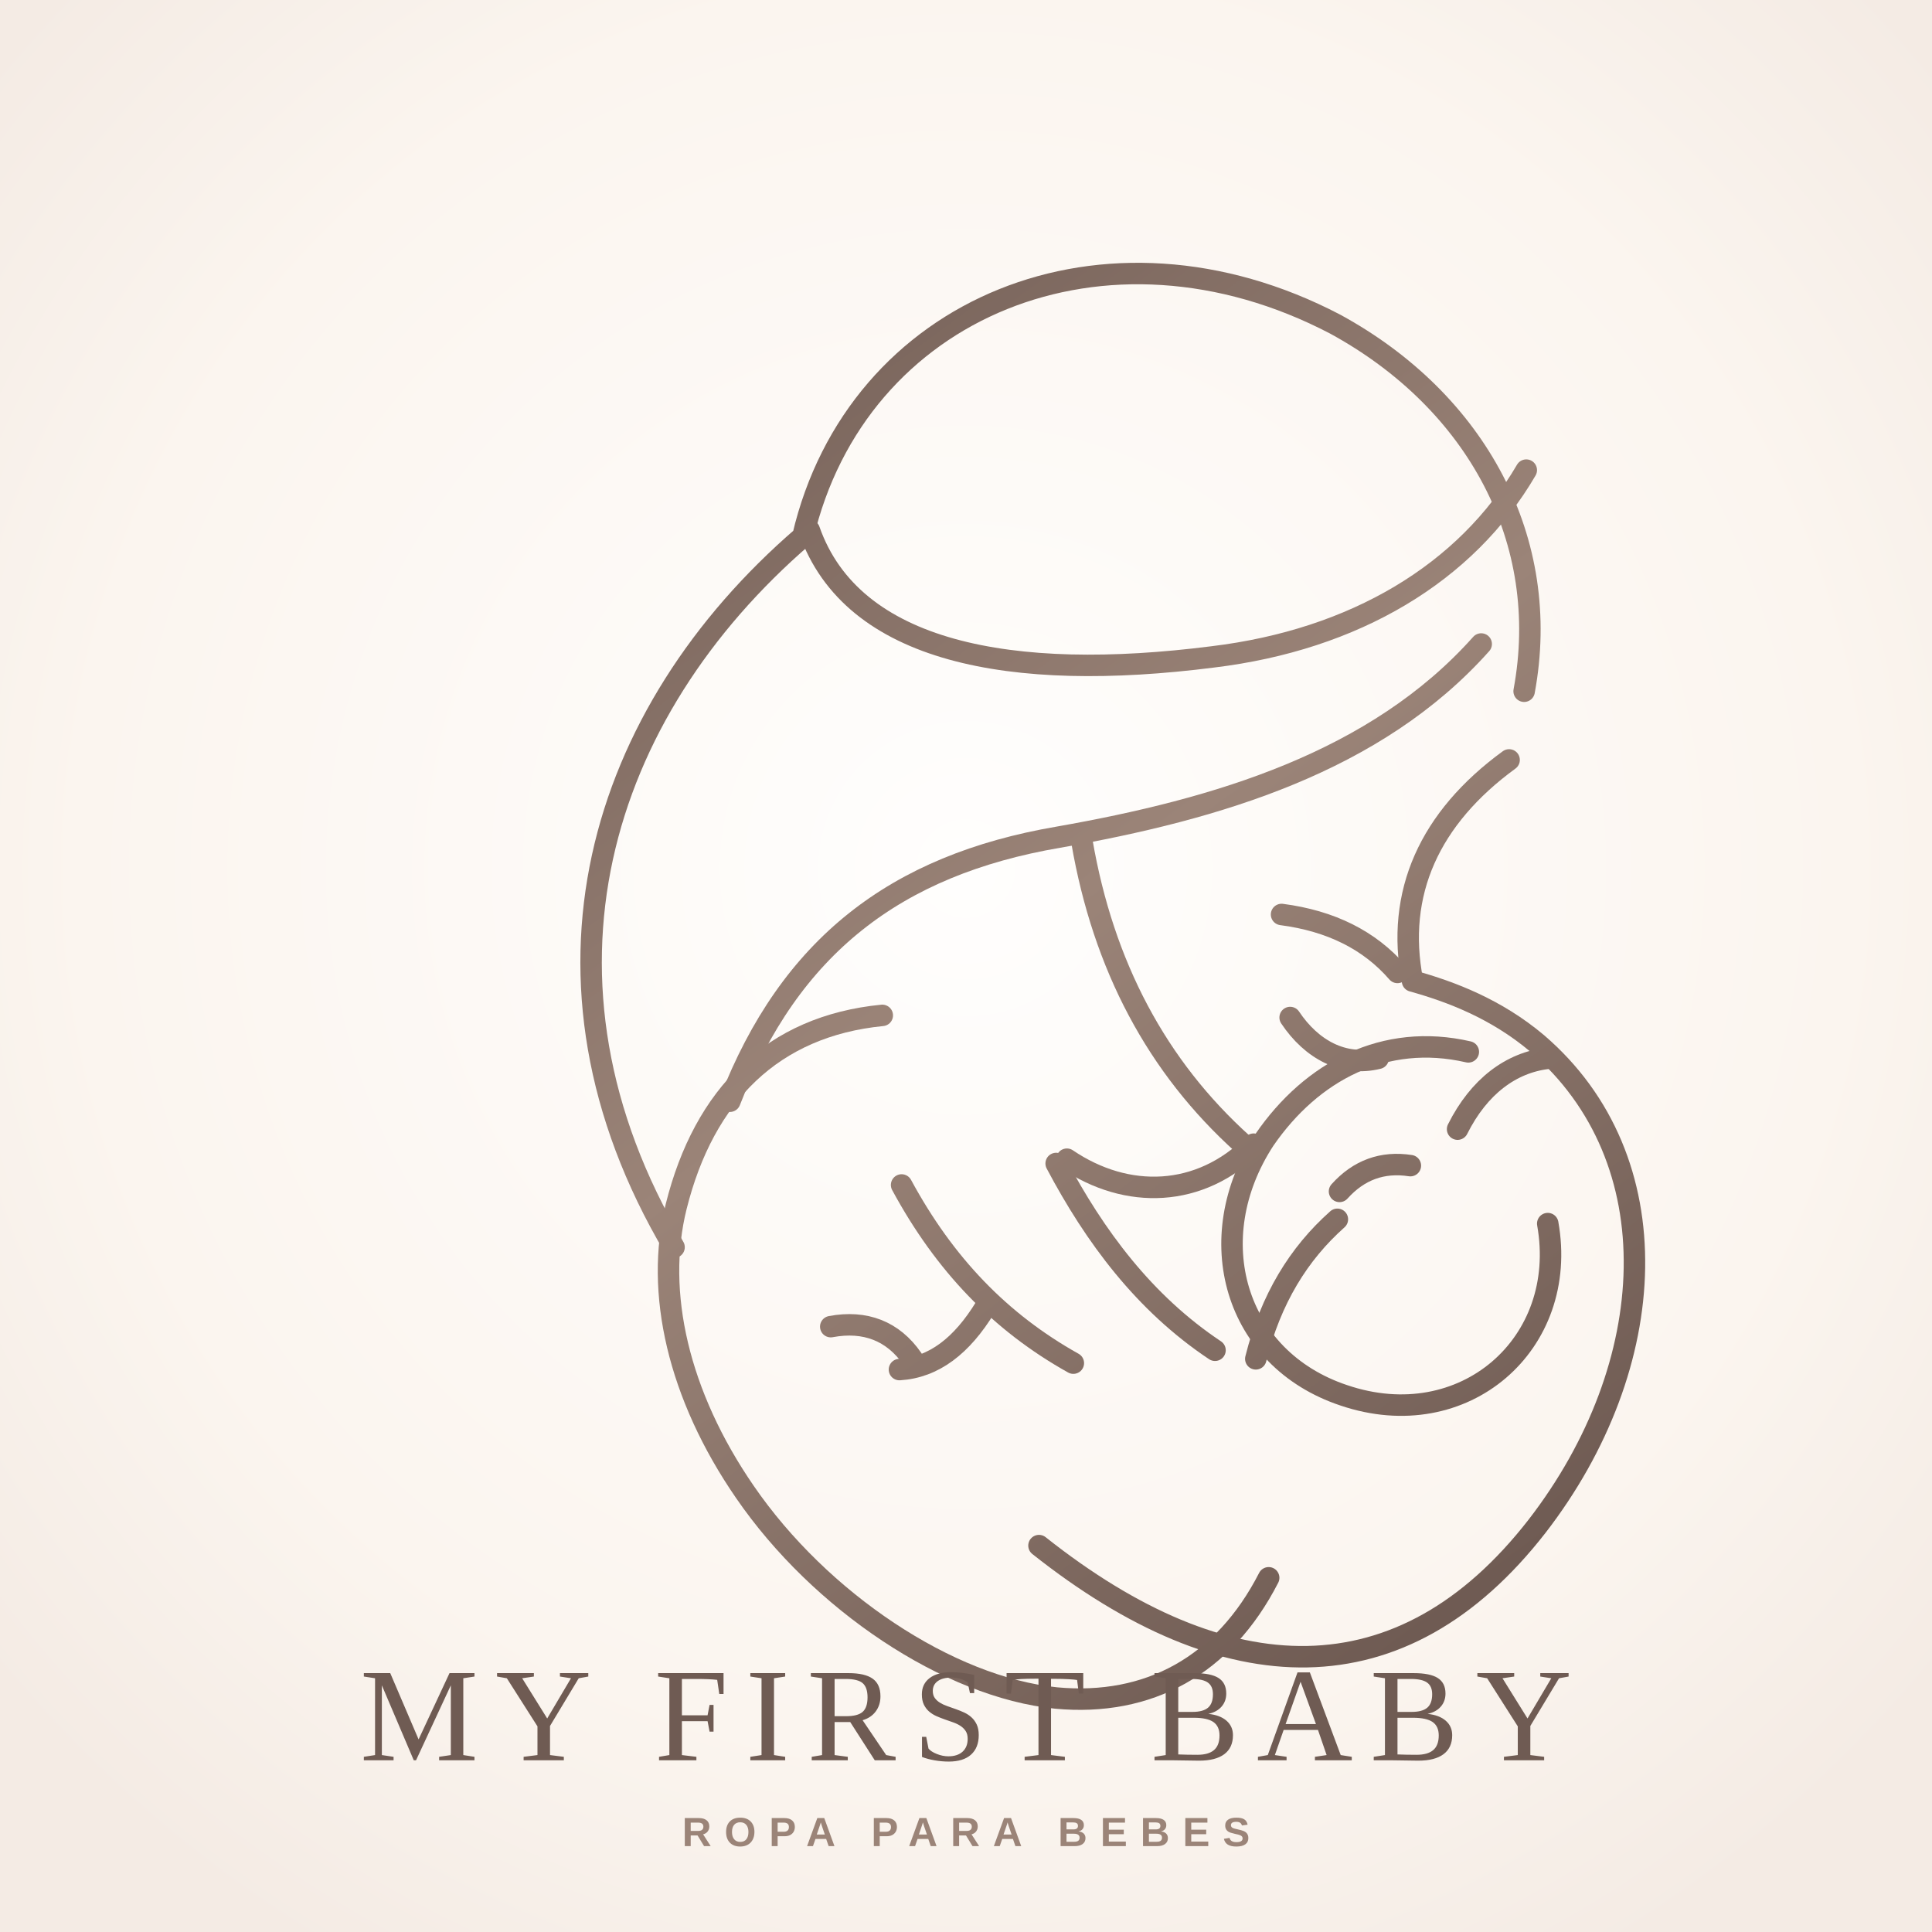
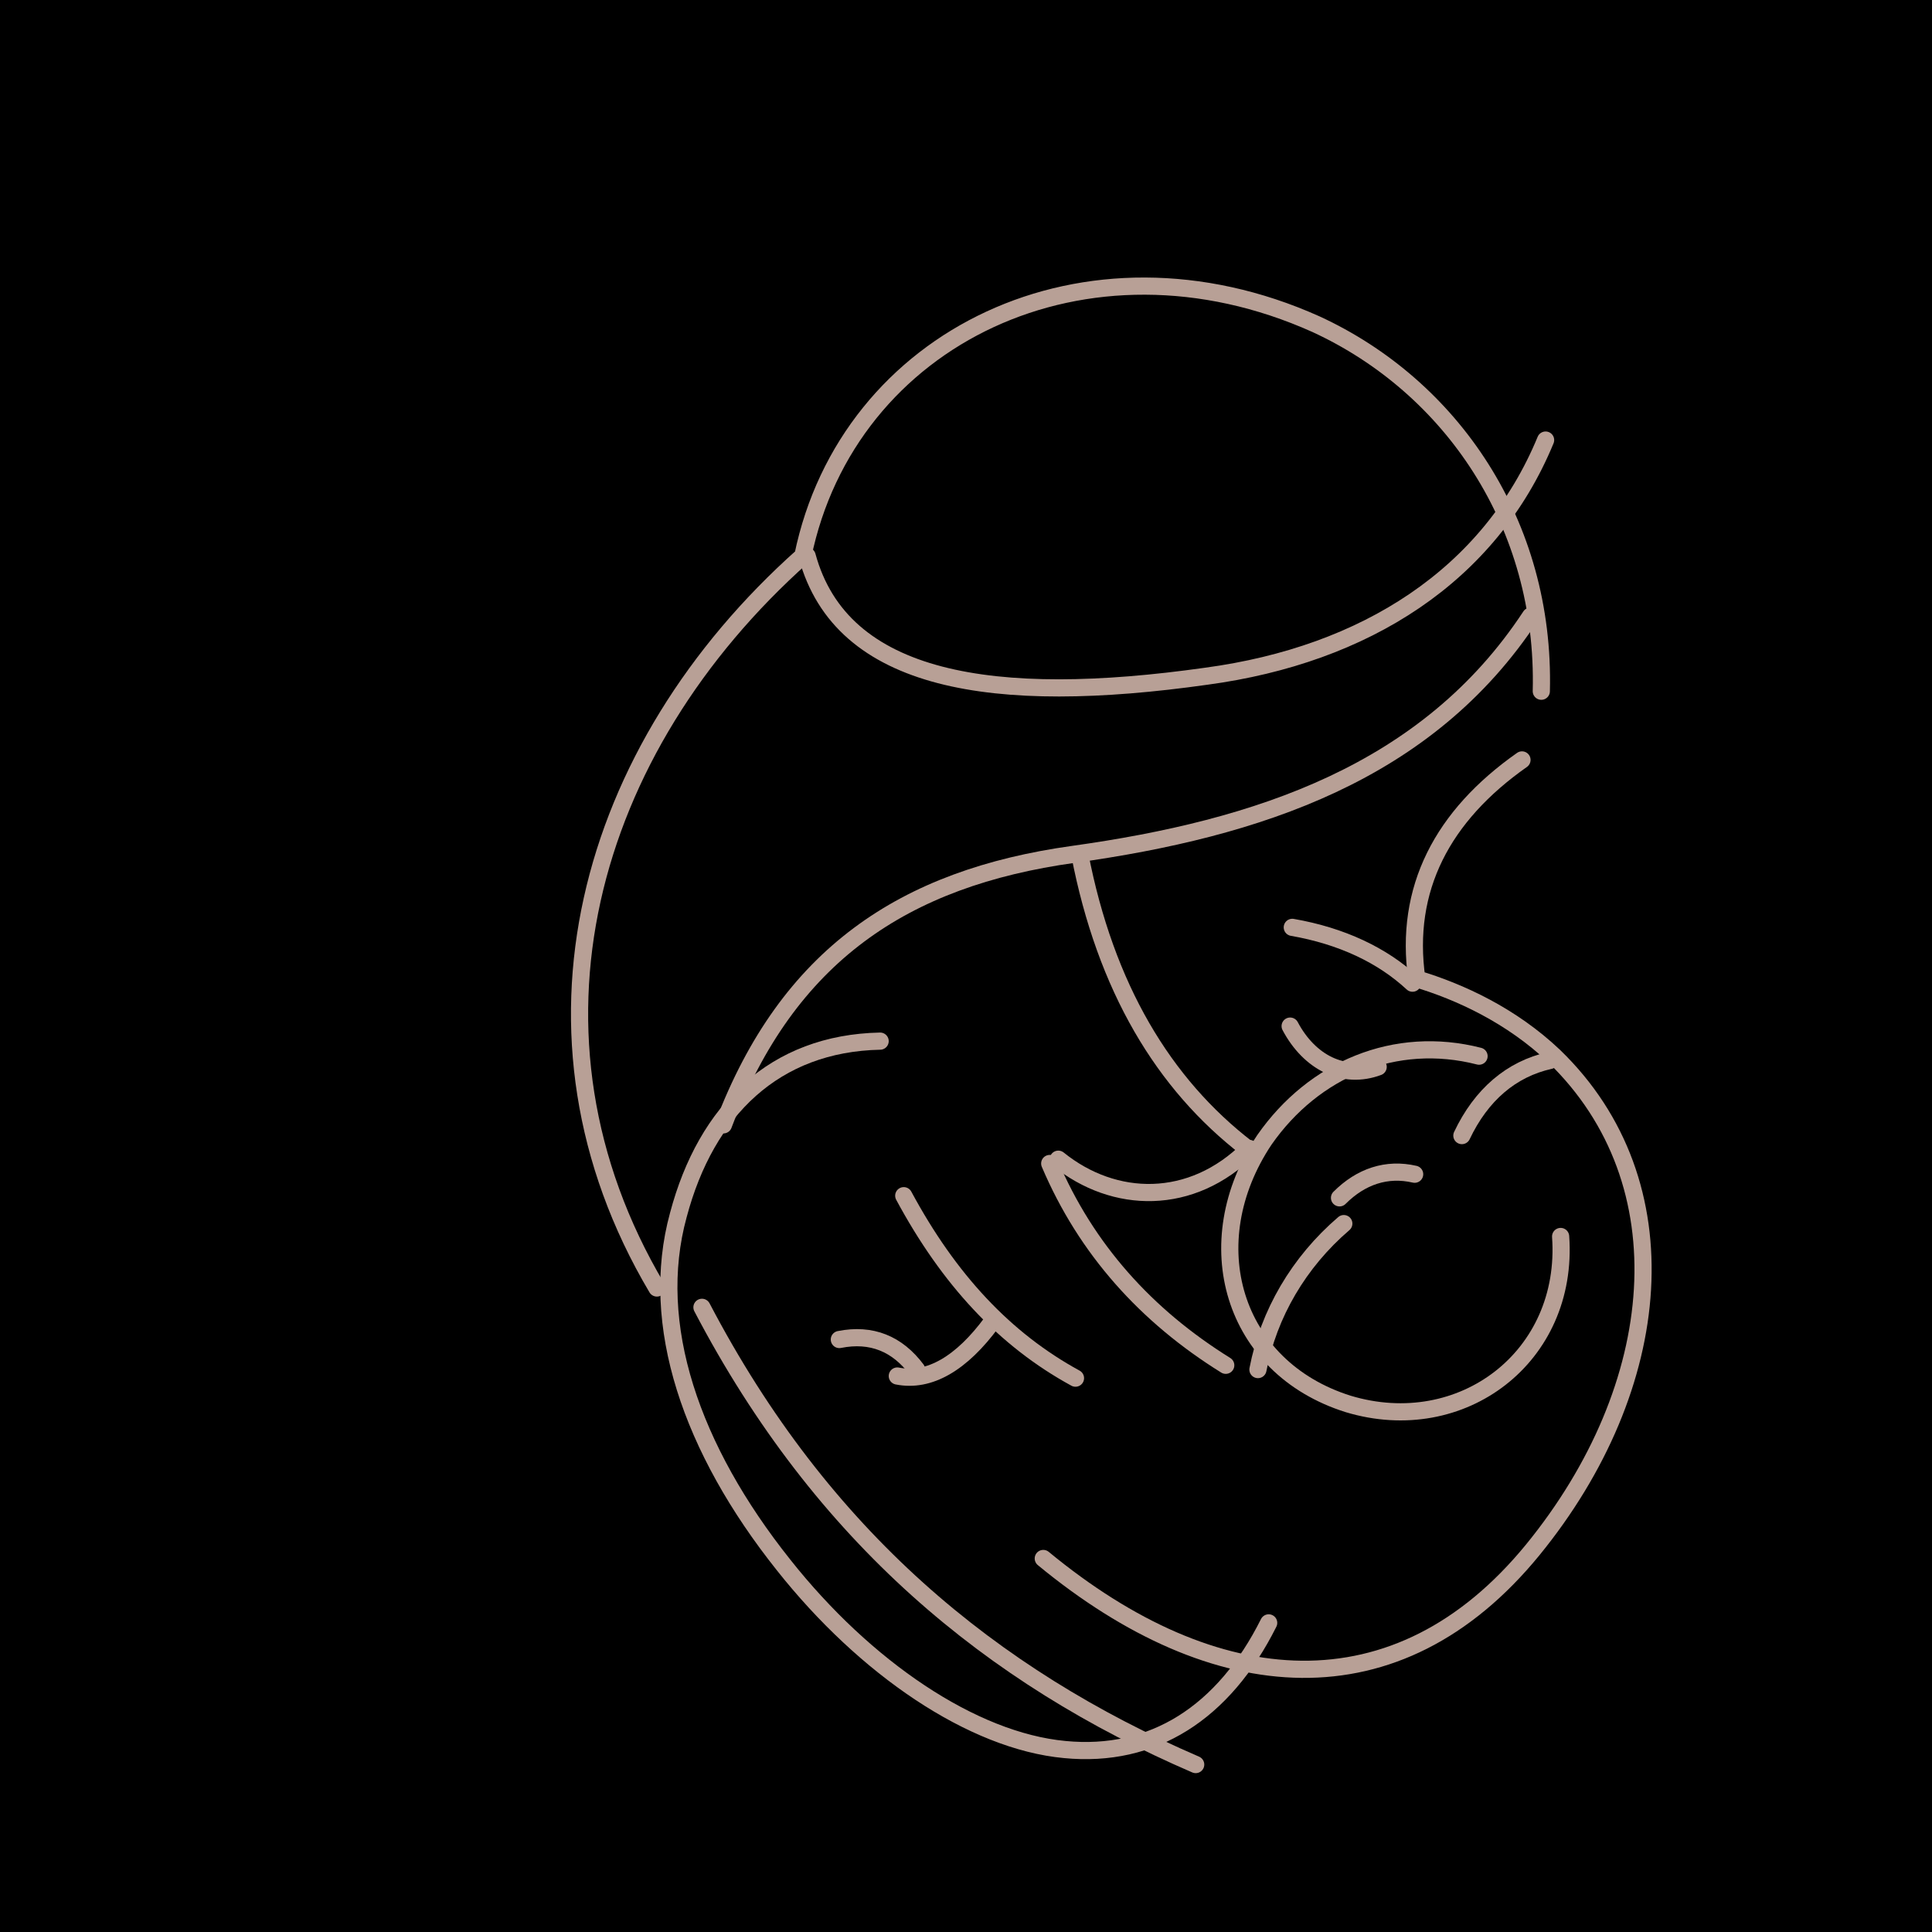
<svg xmlns="http://www.w3.org/2000/svg" width="900" height="900" viewBox="0 0 900 900" fill="none" role="img" aria-labelledby="title desc">
-   <defs>
-     <radialGradient id="bg" cx="50%" cy="45%" r="65%">
-       <stop offset="0" stop-color="#fffefd" />
-       <stop offset="0.7" stop-color="#fbf5ef" />
-       <stop offset="1" stop-color="#f4ebe4" />
-     </radialGradient>
-     <linearGradient id="line" x1="250" y1="140" x2="690" y2="740" gradientUnits="userSpaceOnUse">
-       <stop offset="0" stop-color="#6f5b53" />
-       <stop offset="0.5" stop-color="#9b8478" />
-       <stop offset="1" stop-color="#6f5b53" />
-     </linearGradient>
-   </defs>
-   <rect width="900" height="900" fill="url(#bg)" />
-   <g stroke="url(#line)" stroke-width="10" stroke-linecap="round" stroke-linejoin="round">
-     <path d="M314 581C240 456 279 332 374 250C399 143 515 95 622 151C688 187 723 252 710 322" />
-     <path d="M377 247C397 304 471 318 565 306C631 298 683 267 711 219" />
-     <path d="M340 513C368 441 417 403 493 390C567 377 641 355 690 300" />
-     <path d="M504 392C514 450 539 497 579 533" />
-     <path d="M584 533C559 558 525 559 497 540" />
-     <path d="M492 542C510 576 533 607 566 629" />
-     <path d="M597 426C620 429 638 438 651 453" />
-     <path d="M601 474C611 489 626 497 642 493" />
-     <path d="M703 354C666 381 650 416 658 457C676 462 697 470 716 486C779 540 774 636 716 711C653 792 571 789 484 720" />
-     <path d="M684 490C645 481 611 499 589 531C559 577 575 633 626 650C682 669 731 626 721 570" />
-     <path d="M623 568C605 584 592 605 585 633" />
-     <path d="M657 543C644 541 633 545 624 555" />
-     <path d="M679 526C689 506 704 495 721 493" />
-     <path d="M411 473C360 478 328 510 315 562C305 602 316 650 347 695C382 746 442 786 492 791C535 795 570 776 591 735" />
-     <path d="M420 552C440 589 466 616 500 635" />
-     <path d="M459 609C448 627 435 637 419 638" />
-     <path d="M387 618C403 615 416 620 425 633" />
+   <rect width="900" height="900" fill="#000000" />
+   <g stroke="#b8a096" stroke-width="8" stroke-linecap="round" stroke-linejoin="round">
+     <path d="M306 600C236 482 273 349 374 259C395 157 506 103 613 151C676 180 720 244 718 322" />
+     <path d="M376 259C392 318 463 329 562 315C636 305 694 268 720 205" />
+     <path d="M337 524C367 445 421 409 500 398C586 386 665 360 713 287" />
+     <path d="M503 398C515 460 542 505 581 535" />
+     <path d="M582 535C555 562 519 561 493 540" />
+     <path d="M489 542C506 582 534 613 571 636" />
+     <path d="M602 432C625 436 644 445 658 458" />
+     <path d="M601 478C610 495 626 503 642 497" />
+     <path d="M709 354C672 380 654 414 660 456C680 462 704 473 724 492C785 551 776 646 714 722C651 799 566 792 486 726" />
+     <path d="M689 492C650 482 612 498 589 531C557 579 574 637 628 654C681 670 731 632 727 576" />
+     <path d="M626 570C605 588 591 612 586 638" />
+     <path d="M659 547C646 544 634 548 624 558" />
+     <path d="M681 529C690 510 704 498 722 494" />
+     <path d="M410 485C361 486 329 517 316 566C302 617 322 675 365 729C403 777 453 811 496 815C537 819 570 798 591 756" />
+     <path d="M421 557C442 596 468 624 501 642" />
+     <path d="M462 616C448 635 433 644 418 641" />
+     <path d="M391 624C406 621 418 626 427 638" />
+     <path d="M327 609C383 716 462 781 557 822" />
  </g>
-   <text x="450" y="820" text-anchor="middle" fill="#6f5b53" font-family="Georgia, 'Times New Roman', serif" font-size="62" letter-spacing="8">MY FIRST BABY</text>
-   <text x="450" y="860" text-anchor="middle" fill="#9b8478" font-family="Arial, Helvetica, sans-serif" font-size="19" font-weight="700" letter-spacing="6">ROPA PARA BEBES</text>
</svg>
